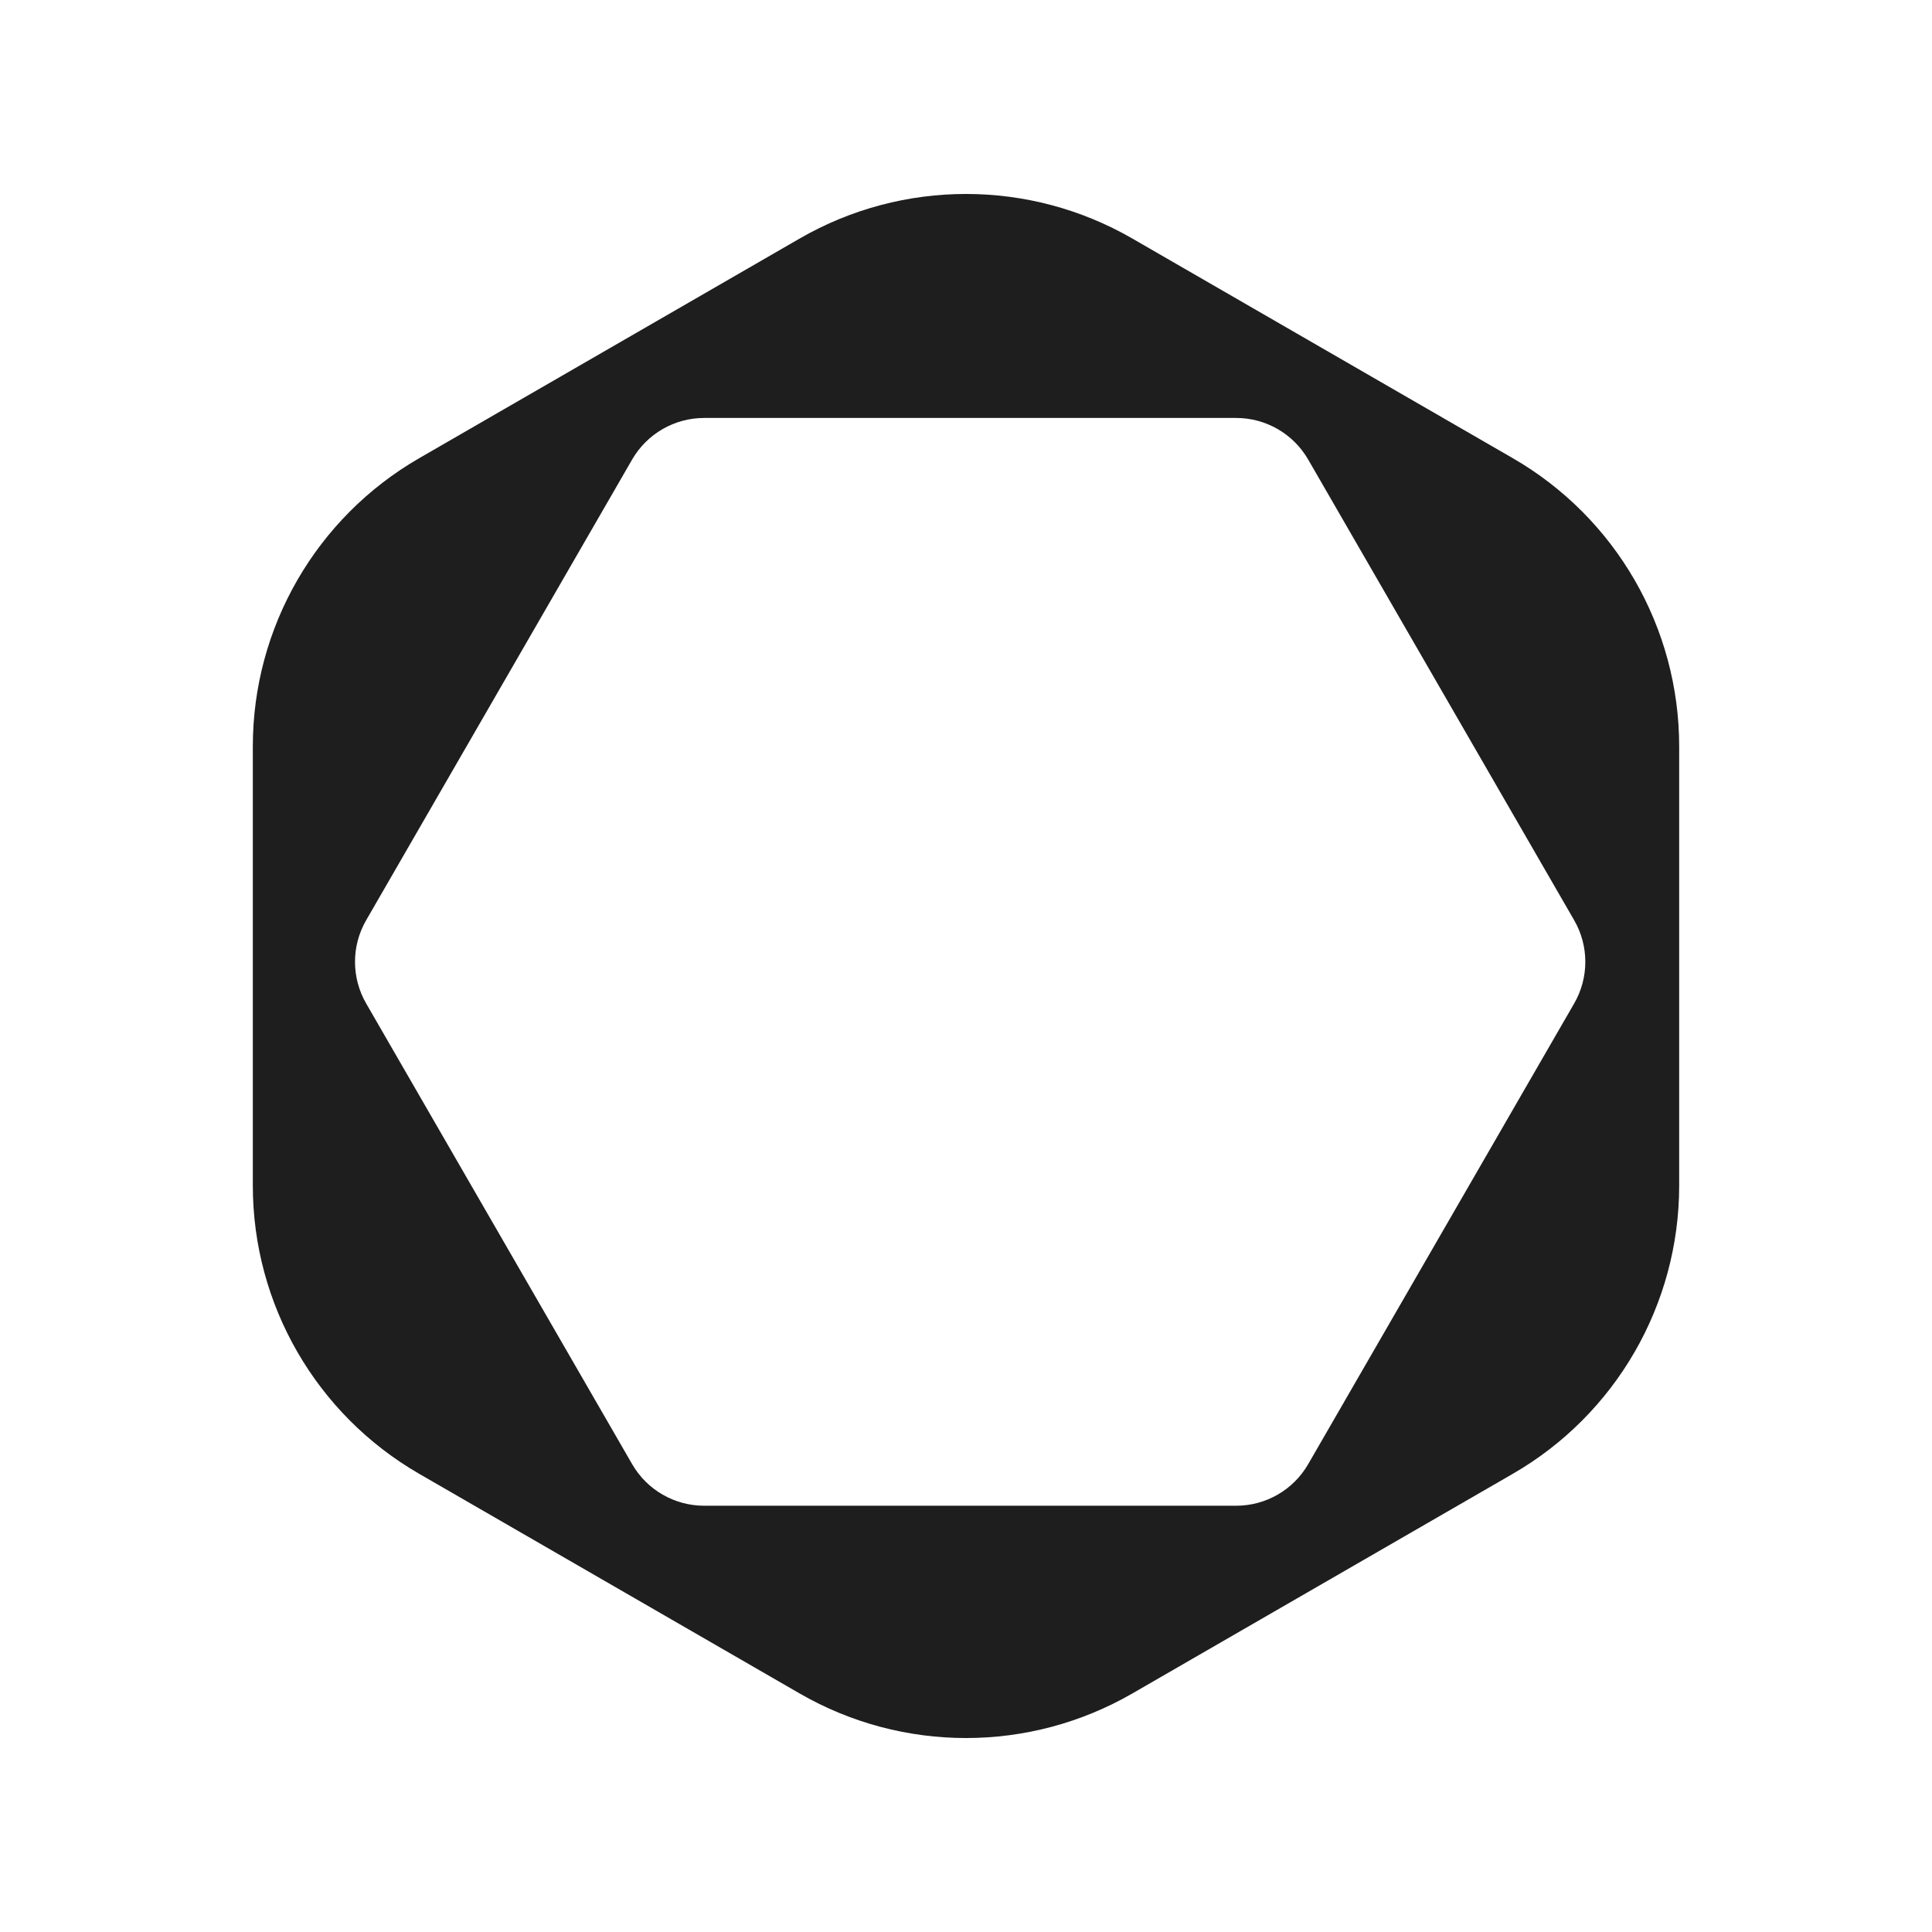
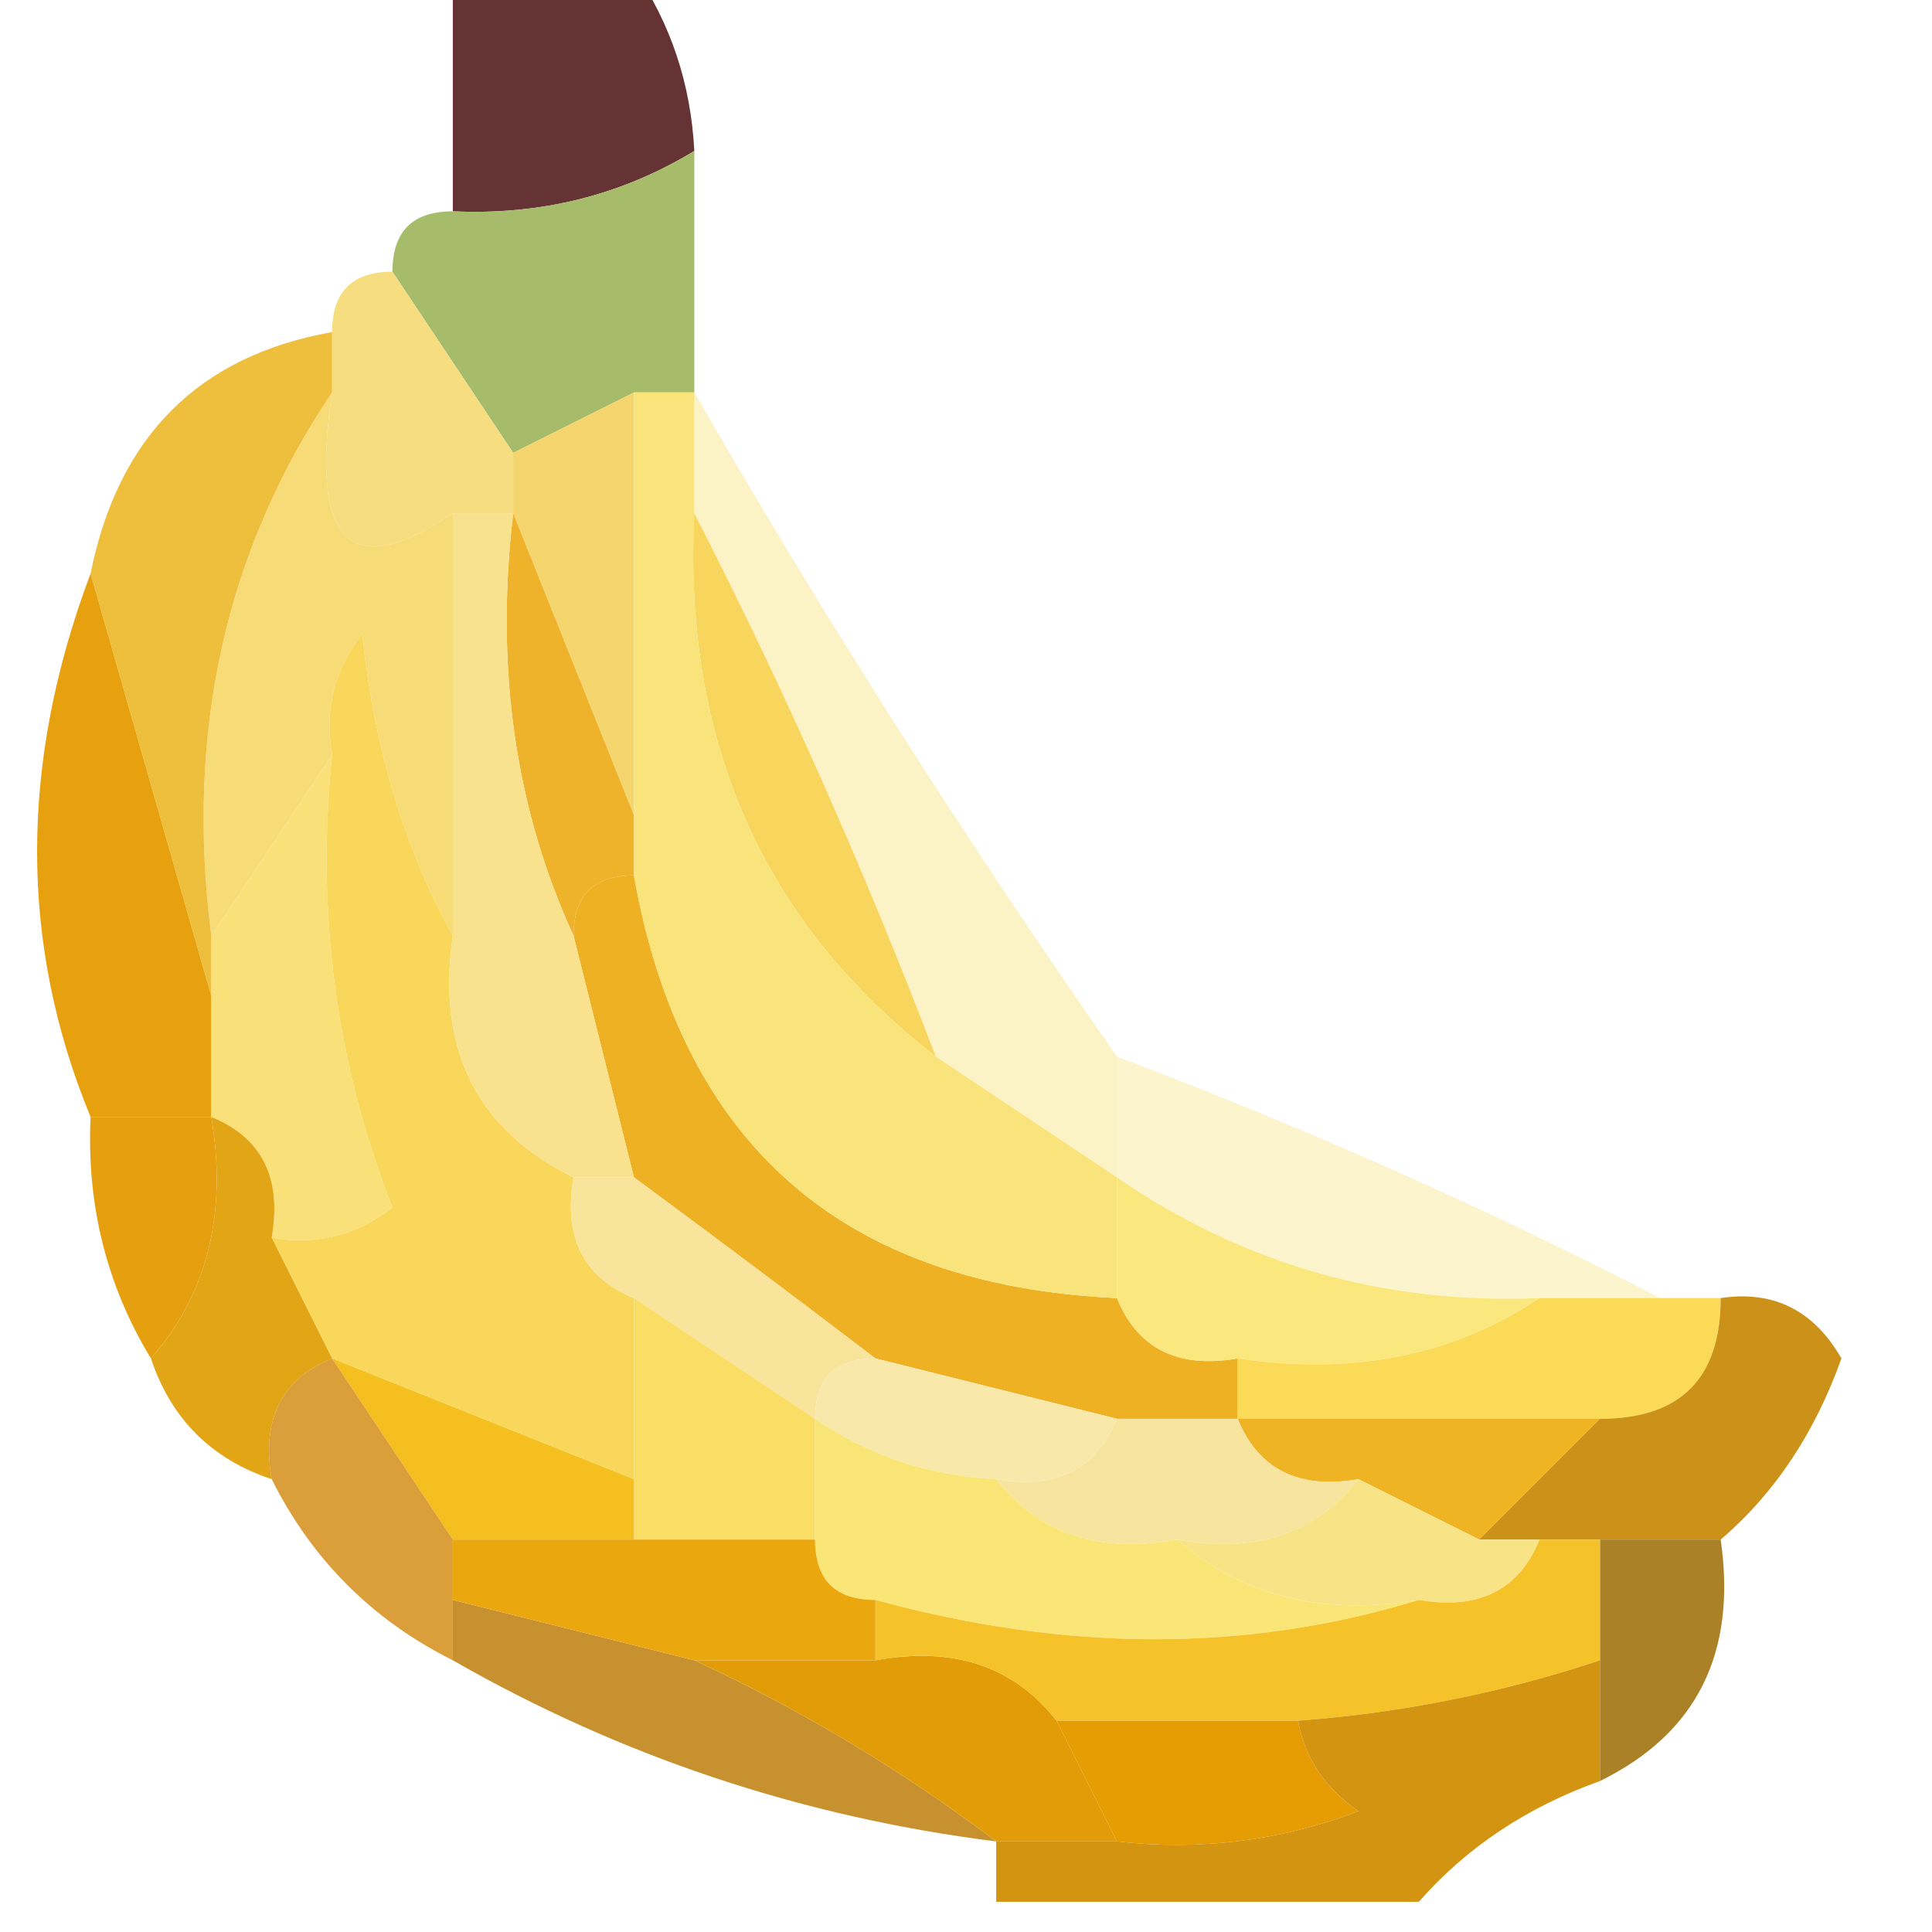
- <svg xmlns="http://www.w3.org/2000/svg" viewBox="0 0 180 180" fill="#1E1E1E" width="180" height="180">
-   <path fill-rule="evenodd" clip-rule="evenodd" d="m 105.5,22.225 c -9.592,-5.538 -21.409,-5.538 -31,0 L 39.055,42.689 C 29.463,48.227 23.555,58.461 23.555,69.536 v 40.929 c 0,11.075 5.909,21.309 15.5,26.847 l 35.445,20.464 c 9.591,5.537 21.408,5.537 31,0 l 35.445,-20.464 c 9.591,-5.537 15.5,-15.771 15.5,-26.847 V 69.536 c 0,-11.075 -5.909,-21.309 -15.5,-26.847 z M 34.113,85.738 c -1.384,2.398 -1.384,5.352 0,7.75 l 24.782,42.923 c 1.384,2.398 3.943,3.875 6.712,3.875 h 49.563 c 2.769,0 5.327,-1.477 6.711,-3.875 l 24.782,-42.923 c 1.384,-2.398 1.384,-5.352 0,-7.75 L 121.88,42.815 c -1.384,-2.398 -3.942,-3.875 -6.711,-3.875 H 65.606 c -2.769,0 -5.327,1.477 -6.712,3.875 z" style="stroke-width:0.775" />
+ <svg xmlns="http://www.w3.org/2000/svg" version="1.1" width="32px" height="32px" style="shape-rendering:geometricPrecision; text-rendering:geometricPrecision; image-rendering:optimizeQuality; fill-rule:evenodd; clip-rule:evenodd">
+   <g>
+     <path style="opacity:1" fill="#653333" d="M 7.5,-0.5 C 8.5,-0.5 9.5,-0.5 10.5,-0.5C 11.11,0.391 11.443,1.391 11.5,2.5C 10.292,3.234 8.959,3.567 7.5,3.5C 7.5,2.167 7.5,0.833 7.5,-0.5 Z" />
+   </g>
+   <g>
+     <path style="opacity:0.996" fill="#a7bc6a" d="M 11.5,2.5 C 11.5,3.833 11.5,5.167 11.5,6.5C 11.167,6.5 10.833,6.5 10.5,6.5C 9.833,6.833 9.167,7.167 8.5,7.5C 7.833,6.5 7.167,5.5 6.5,4.5C 6.5,3.833 6.833,3.5 7.5,3.5C 8.959,3.567 10.292,3.234 11.5,2.5 Z" />
+   </g>
+   <g>
+     <path style="opacity:1" fill="#f5dd80" d="M 6.5,4.5 C 7.167,5.5 7.833,6.5 8.5,7.5C 8.5,7.833 8.5,8.167 8.5,8.5C 8.167,8.5 7.833,8.5 7.5,8.5C 5.797,9.66 5.131,8.993 5.5,6.5C 5.5,6.167 5.5,5.833 5.5,5.5C 5.5,4.833 5.833,4.5 6.5,4.5 Z" />
+   </g>
+   <g>
+     <path style="opacity:1" fill="#f6db77" d="M 5.5,6.5 C 5.131,8.993 5.797,9.66 7.5,8.5C 7.5,10.833 7.5,13.167 7.5,15.5C 6.698,14.048 6.198,12.382 6,10.5C 5.536,11.094 5.369,11.761 5.5,12.5C 4.833,13.5 4.167,14.5 3.5,15.5C 3.068,12.123 3.735,9.123 5.5,6.5 Z" />
+   </g>
+   <g>
+     <path style="opacity:1" fill="#f4d56e" d="M 10.5,6.5 C 10.5,8.833 10.5,11.167 10.5,13.5C 9.833,11.833 9.167,10.167 8.5,8.5C 8.5,8.167 8.5,7.833 8.5,7.5C 9.167,7.167 9.833,6.833 10.5,6.5 Z" />
+   </g>
+   <g>
+     <path style="opacity:1" fill="#eebf3d" d="M 5.5,5.5 C 5.5,5.833 5.5,6.167 5.5,6.5C 3.735,9.123 3.068,12.123 3.5,15.5C 3.5,15.833 3.5,16.167 3.5,16.5C 2.833,14.167 2.167,11.833 1.5,9.5C 1.957,7.227 3.29,5.894 5.5,5.5 Z" />
+   </g>
+   <g>
+     <path style="opacity:0.994" fill="#e7a00d" d="M 1.5,9.5 C 2.167,11.833 2.833,14.167 3.5,16.5C 3.5,17.167 3.5,17.833 3.5,18.5C 2.833,18.5 2.167,18.5 1.5,18.5C 0.319,15.638 0.319,12.638 1.5,9.5 Z" />
+   </g>
+   <g>
+     <path style="opacity:0.62" fill="#f9eaa1" d="M 11.5,6.5 C 13.644,10.222 15.977,13.888 18.5,17.5C 18.5,18.167 18.5,18.833 18.5,19.5C 17.5,18.833 16.5,18.167 15.5,17.5C 14.313,14.388 12.98,11.388 11.5,8.5C 11.5,7.833 11.5,7.167 11.5,6.5 Z" />
+   </g>
+   <g>
+     <path style="opacity:1" fill="#f9e079" d="M 5.5,12.5 C 5.232,15.119 5.565,17.619 6.5,20C 5.906,20.464 5.239,20.631 4.5,20.5C 4.672,19.508 4.338,18.842 3.5,18.5C 3.5,17.833 3.5,17.167 3.5,16.5C 3.5,16.167 3.5,15.833 3.5,15.5C 4.167,14.5 4.833,13.5 5.5,12.5 Z" />
+   </g>
+   <g>
+     <path style="opacity:1" fill="#eeb32b" d="M 8.5,8.5 C 9.167,10.167 9.833,11.833 10.5,13.5C 10.5,13.833 10.5,14.167 10.5,14.5C 9.833,14.5 9.5,14.833 9.5,15.5C 8.532,13.393 8.198,11.059 8.5,8.5 Z" />
+   </g>
+   <g>
+     <path style="opacity:1" fill="#f8d65e" d="M 11.5,8.5 C 12.98,11.388 14.313,14.388 15.5,17.5C 12.642,15.288 11.309,12.288 11.5,8.5 Z" />
+   </g>
+   <g>
+     <path style="opacity:1" fill="#eeb124" d="M 10.5,14.5 C 11.293,18.959 13.96,21.292 18.5,21.5C 18.842,22.338 19.508,22.672 20.5,22.5C 20.5,22.833 20.5,23.167 20.5,23.5C 19.833,23.5 19.167,23.5 18.5,23.5C 17.167,23.167 15.833,22.833 14.5,22.5C 13.205,21.512 11.872,20.512 10.5,19.5C 10.167,18.167 9.833,16.833 9.5,15.5C 9.5,14.833 9.833,14.5 10.5,14.5 Z" />
+   </g>
+   <g>
+     <path style="opacity:1" fill="#f8e47a" d="M 10.5,6.5 C 10.833,6.5 11.167,6.5 11.5,6.5C 11.5,7.167 11.5,7.833 11.5,8.5C 11.309,12.288 12.642,15.288 15.5,17.5C 16.5,18.167 17.5,18.833 18.5,19.5C 18.5,20.167 18.5,20.833 18.5,21.5C 13.96,21.292 11.293,18.959 10.5,14.5C 10.5,14.167 10.5,13.833 10.5,13.5C 10.5,11.167 10.5,8.833 10.5,6.5 Z" />
+   </g>
+   <g>
+     <path style="opacity:1" fill="#f8d75b" d="M 7.5,15.5 C 7.229,17.38 7.896,18.713 9.5,19.5C 9.328,20.492 9.662,21.158 10.5,21.5C 10.5,22.5 10.5,23.5 10.5,24.5C 8.833,23.833 7.167,23.167 5.5,22.5C 5.167,21.833 4.833,21.167 4.5,20.5C 5.239,20.631 5.906,20.464 6.5,20C 5.565,17.619 5.232,15.119 5.5,12.5C 5.369,11.761 5.536,11.094 6,10.5C 6.198,12.382 6.698,14.048 7.5,15.5 Z" />
+   </g>
+   <g>
+     <path style="opacity:1" fill="#f9e28d" d="M 7.5,8.5 C 7.833,8.5 8.167,8.5 8.5,8.5C 8.198,11.059 8.532,13.393 9.5,15.5C 9.833,16.833 10.167,18.167 10.5,19.5C 10.167,19.5 9.833,19.5 9.5,19.5C 7.896,18.713 7.229,17.38 7.5,15.5C 7.5,13.167 7.5,10.833 7.5,8.5 Z" />
+   </g>
+   <g>
+     <path style="opacity:0.965" fill="#e59c06" d="M 1.5,18.5 C 2.167,18.5 2.833,18.5 3.5,18.5C 3.768,20.099 3.434,21.432 2.5,22.5C 1.766,21.292 1.433,19.959 1.5,18.5 Z" />
+   </g>
+   <g>
+     <path style="opacity:0.669" fill="#faeeb5" d="M 18.5,17.5 C 21.643,18.69 24.643,20.023 27.5,21.5C 26.833,21.5 26.167,21.5 25.5,21.5C 22.921,21.606 20.588,20.939 18.5,19.5C 18.5,18.833 18.5,18.167 18.5,17.5 Z" />
+   </g>
+   <g>
+     <path style="opacity:1" fill="#e2a516" d="M 3.5,18.5 C 4.338,18.842 4.672,19.508 4.5,20.5C 4.833,21.167 5.167,21.833 5.5,22.5C 4.662,22.842 4.328,23.508 4.5,24.5C 3.5,24.167 2.833,23.5 2.5,22.5C 3.434,21.432 3.768,20.099 3.5,18.5 Z" />
+   </g>
+   <g>
+     <path style="opacity:1" fill="#f8e49a" d="M 9.5,19.5 C 9.833,19.5 10.167,19.5 10.5,19.5C 11.872,20.512 13.205,21.512 14.5,22.5C 13.833,22.5 13.5,22.833 13.5,23.5C 12.5,22.833 11.5,22.167 10.5,21.5C 9.662,21.158 9.328,20.492 9.5,19.5 Z" />
+   </g>
+   <g>
+     <path style="opacity:1" fill="#fae77e" d="M 18.5,19.5 C 20.588,20.939 22.921,21.606 25.5,21.5C 24.081,22.451 22.415,22.785 20.5,22.5C 19.508,22.672 18.842,22.338 18.5,21.5C 18.5,20.833 18.5,20.167 18.5,19.5 Z" />
+   </g>
+   <g>
+     <path style="opacity:1" fill="#f9dd65" d="M 10.5,21.5 C 11.5,22.167 12.5,22.833 13.5,23.5C 13.5,24.167 13.5,24.833 13.5,25.5C 12.5,25.5 11.5,25.5 10.5,25.5C 10.5,25.167 10.5,24.833 10.5,24.5C 10.5,23.5 10.5,22.5 10.5,21.5 Z" />
+   </g>
+   <g>
+     <path style="opacity:1" fill="#f8e9ab" d="M 13.5,23.5 C 13.5,22.833 13.833,22.5 14.5,22.5C 15.833,22.833 17.167,23.167 18.5,23.5C 18.158,24.338 17.492,24.672 16.5,24.5C 15.391,24.443 14.391,24.11 13.5,23.5 Z" />
+   </g>
+   <g>
+     <path style="opacity:1" fill="#fada56" d="M 25.5,21.5 C 26.167,21.5 26.833,21.5 27.5,21.5C 27.833,21.5 28.167,21.5 28.5,21.5C 28.5,22.833 27.833,23.5 26.5,23.5C 24.5,23.5 22.5,23.5 20.5,23.5C 20.5,23.167 20.5,22.833 20.5,22.5C 22.415,22.785 24.081,22.451 25.5,21.5 Z" />
+   </g>
+   <g>
+     <path style="opacity:1" fill="#f5bf20" d="M 5.5,22.5 C 7.167,23.167 8.833,23.833 10.5,24.5C 10.5,24.833 10.5,25.167 10.5,25.5C 9.5,25.5 8.5,25.5 7.5,25.5C 6.833,24.5 6.167,23.5 5.5,22.5 Z" />
+   </g>
+   <g>
+     <path style="opacity:1" fill="#eeb423" d="M 20.5,23.5 C 22.5,23.5 24.5,23.5 26.5,23.5C 25.833,24.167 25.167,24.833 24.5,25.5C 23.833,25.167 23.167,24.833 22.5,24.5C 21.508,24.672 20.842,24.338 20.5,23.5 Z" />
+   </g>
+   <g>
+     <path style="opacity:0.851" fill="#d48e17" d="M 5.5,22.5 C 6.167,23.5 6.833,24.5 7.5,25.5C 7.5,25.833 7.5,26.167 7.5,26.5C 7.5,26.833 7.5,27.167 7.5,27.5C 6.167,26.833 5.167,25.833 4.5,24.5C 4.328,23.508 4.662,22.842 5.5,22.5 Z" />
+   </g>
+   <g>
+     <path style="opacity:1" fill="#f6e49f" d="M 18.5,23.5 C 19.167,23.5 19.833,23.5 20.5,23.5C 20.842,24.338 21.508,24.672 22.5,24.5C 21.791,25.404 20.791,25.737 19.5,25.5C 18.209,25.737 17.209,25.404 16.5,24.5C 17.492,24.672 18.158,24.338 18.5,23.5 Z" />
+   </g>
+   <g>
+     <path style="opacity:1" fill="#cb9118" d="M 28.5,21.5 C 29.376,21.369 30.043,21.703 30.5,22.5C 30.058,23.739 29.391,24.739 28.5,25.5C 27.833,25.5 27.167,25.5 26.5,25.5C 26.167,25.5 25.833,25.5 25.5,25.5C 25.167,25.5 24.833,25.5 24.5,25.5C 25.167,24.833 25.833,24.167 26.5,23.5C 27.833,23.5 28.5,22.833 28.5,21.5 Z" />
+   </g>
+   <g>
+     <path style="opacity:1" fill="#fae577" d="M 13.5,23.5 C 14.391,24.11 15.391,24.443 16.5,24.5C 17.209,25.404 18.209,25.737 19.5,25.5C 20.568,26.434 21.901,26.768 23.5,26.5C 20.673,27.368 17.673,27.368 14.5,26.5C 13.833,26.5 13.5,26.167 13.5,25.5C 13.5,24.833 13.5,24.167 13.5,23.5 Z" />
+   </g>
+   <g>
+     <path style="opacity:1" fill="#f8e386" d="M 22.5,24.5 C 23.167,24.833 23.833,25.167 24.5,25.5C 24.833,25.5 25.167,25.5 25.5,25.5C 25.158,26.338 24.492,26.672 23.5,26.5C 21.901,26.768 20.568,26.434 19.5,25.5C 20.791,25.737 21.791,25.404 22.5,24.5 Z" />
+   </g>
+   <g>
+     <path style="opacity:0.922" fill="#c4881f" d="M 7.5,27.5 C 7.5,27.167 7.5,26.833 7.5,26.5C 8.833,26.833 10.167,27.167 11.5,27.5C 13.261,28.313 14.928,29.313 16.5,30.5C 13.285,30.095 10.285,29.095 7.5,27.5 Z" />
+   </g>
+   <g>
+     <path style="opacity:1" fill="#eaa70e" d="M 7.5,26.5 C 7.5,26.167 7.5,25.833 7.5,25.5C 8.5,25.5 9.5,25.5 10.5,25.5C 11.5,25.5 12.5,25.5 13.5,25.5C 13.5,26.167 13.833,26.5 14.5,26.5C 14.5,26.833 14.5,27.167 14.5,27.5C 13.5,27.5 12.5,27.5 11.5,27.5C 10.167,27.167 8.833,26.833 7.5,26.5 Z" />
+   </g>
+   <g>
+     <path style="opacity:0.996" fill="#ab8126" d="M 26.5,25.5 C 27.167,25.5 27.833,25.5 28.5,25.5C 28.771,27.38 28.104,28.713 26.5,29.5C 26.5,28.833 26.5,28.167 26.5,27.5C 26.5,26.833 26.5,26.167 26.5,25.5 Z" />
+   </g>
+   <g>
+     <path style="opacity:1" fill="#e29c07" d="M 11.5,27.5 C 12.5,27.5 13.5,27.5 14.5,27.5C 15.791,27.263 16.791,27.596 17.5,28.5C 17.833,29.167 18.167,29.833 18.5,30.5C 17.833,30.5 17.167,30.5 16.5,30.5C 14.928,29.313 13.261,28.313 11.5,27.5 Z" />
+   </g>
+   <g>
+     <path style="opacity:1" fill="#f5c329" d="M 25.5,25.5 C 25.833,25.5 26.167,25.5 26.5,25.5C 26.5,26.167 26.5,26.833 26.5,27.5C 24.883,28.038 23.216,28.371 21.5,28.5C 20.167,28.5 18.833,28.5 17.5,28.5C 16.791,27.596 15.791,27.263 14.5,27.5C 14.5,27.167 14.5,26.833 14.5,26.5C 17.673,27.368 20.673,27.368 23.5,26.5C 24.492,26.672 25.158,26.338 25.5,25.5 Z" />
+   </g>
+   <g>
+     <path style="opacity:1" fill="#e69d03" d="M 17.5,28.5 C 18.833,28.5 20.167,28.5 21.5,28.5C 21.611,29.117 21.944,29.617 22.5,30C 21.207,30.49 19.873,30.657 18.5,30.5C 18.167,29.833 17.833,29.167 17.5,28.5 Z" />
+   </g>
+   <g>
+     <path style="opacity:1" fill="#d39412" d="M 26.5,27.5 C 26.5,28.167 26.5,28.833 26.5,29.5C 25.291,29.932 24.291,30.599 23.5,31.5C 21.167,31.5 18.833,31.5 16.5,31.5C 16.5,31.167 16.5,30.833 16.5,30.5C 17.167,30.5 17.833,30.5 18.5,30.5C 19.873,30.657 21.207,30.49 22.5,30C 21.944,29.617 21.611,29.117 21.5,28.5C 23.216,28.371 24.883,28.038 26.5,27.5 Z" />
+   </g>
</svg>
